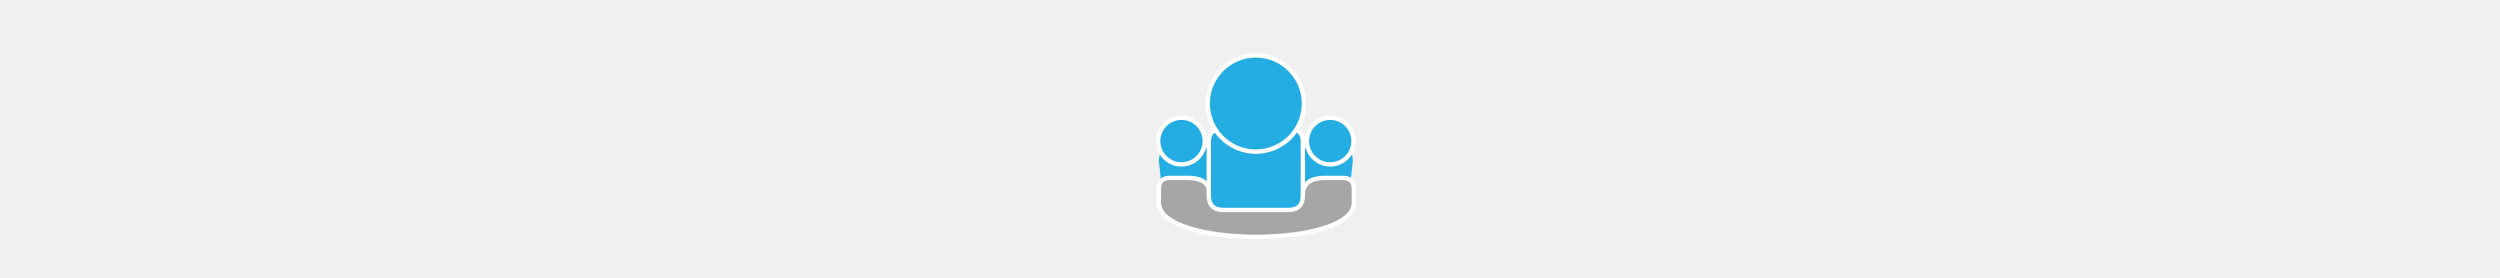
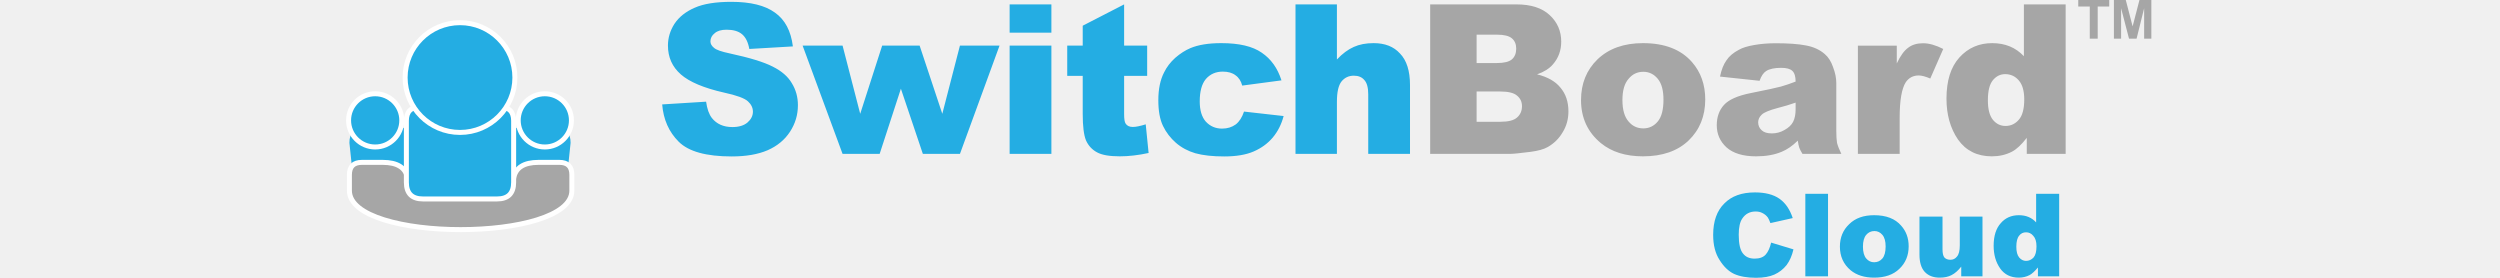
- <svg xmlns="http://www.w3.org/2000/svg" viewBox="0 0 4608 512" role="img" aria-label="Switchboard">
+ <svg xmlns="http://www.w3.org/2000/svg" viewBox="0 0 4608 512" role="img" aria-label="SwitchBoard Cloud">
  <style>
    .brand-mark-root { color-scheme: light dark; }
    .sw-blue { fill: #24ade3; }
    .sw-handset { fill: #a6a6a6; fill: light-dark(#a6a6a6, #ffffff); }
    .sw-gap { stroke: #ffffff; stroke: light-dark(#ffffff, #121212); stroke-width: 1.2; }
+     .sw-gray { fill: #a6a6a6; fill: light-dark(#a6a6a6, #d0d0d0); }
  </style>
-   <g class="brand-mark-root" transform="translate(2089 41) scale(6.71875)">
-     <path class="sw-blue" d="M 7,38 Q 7,34.4 10.5,34.4 H 30 V 49 H 9.5 Q 8.2,49 8,47.5 Z" />
-     <path class="sw-blue" d="M 60.2,38 Q 60.2,34.4 56.7,34.4 H 37.2 V 49 H 57.7 Q 59,49 59.2,47.5 Z" />
-     <circle class="sw-blue sw-gap" cx="13.2" cy="32.6" r="6.4" />
-     <circle class="sw-blue sw-gap" cx="54" cy="32.6" r="6.4" />
-     <path class="sw-handset sw-gap" d="M 10,42.7 H 15 Q 20.3,42.7 21,46.5 Q 21.5,51 26,51 H 41.5 Q 46,51 46.5,46.5 Q 47.2,42.7 52.5,42.7 H 57.5 Q 60.5,42.7 60.5,45.7 V 49.5 C 60.5,62 7,62 7,49.5 V 45.7 Q 7,42.7 10,42.7 Z" />
-     <path class="sw-blue sw-gap" d="M 24,29.4 H 43.2 Q 46.5,29.4 46.5,32.7 V 47.5 Q 46.5,51.5 42.5,51.5 H 24.7 Q 20.7,51.5 20.7,47.5 V 32.7 Q 20.7,29.4 24,29.4 Z" />
-     <circle class="sw-blue sw-gap" cx="33.6" cy="22.3" r="13.2" />
+   <g class="brand-mark-root" transform="translate(642.5 0) scale(6.63642) translate(-22.9,-19.26)">
+     <g transform="translate(8 8) scale(0.171875) translate(41 41) scale(6.71875)">
+       <path class="sw-blue" d="M 7,38 Q 7,34.4 10.5,34.4 H 30 V 49 H 9.5 Q 8.2,49 8,47.5 Z" />
+       <path class="sw-blue" d="M 60.2,38 Q 60.2,34.4 56.7,34.4 H 37.2 V 49 H 57.7 Q 59,49 59.2,47.5 Z" />
+       <circle class="sw-blue sw-gap" cx="13.2" cy="32.6" r="6.4" />
+       <circle class="sw-blue sw-gap" cx="54" cy="32.6" r="6.4" />
+       <path class="sw-handset sw-gap" d="M 10,42.7 H 15 Q 20.3,42.7 21,46.5 Q 21.5,51 26,51 H 41.5 Q 46,51 46.5,46.5 Q 47.2,42.7 52.5,42.7 H 57.5 Q 60.5,42.7 60.5,45.7 V 49.5 C 60.5,62 7,62 7,49.5 V 45.7 Q 7,42.7 10,42.7 Z" />
+       <path class="sw-blue sw-gap" d="M 24,29.4 H 43.2 Q 46.5,29.4 46.5,32.7 V 47.5 Q 46.5,51.5 42.5,51.5 H 24.7 Q 20.7,51.5 20.7,47.5 V 32.7 Q 20.7,29.4 24,29.4 Z" />
+       <circle class="sw-blue sw-gap" cx="33.6" cy="22.3" r="13.2" />
+     </g>
+     <path class="sw-blue" d="m 110,48.26 12.2,-0.76 q 0.4,2.97 1.6,4.53 2,2.52 5.7,2.52 2.7,0 4.2,-1.27 1.5,-1.31 1.5,-3 0,-1.62 -1.4,-2.89 -1.4,-1.28 -6.6,-2.41 -8.4,-1.9 -12,-5.04 -3.6,-3.15 -3.6,-8.02 0,-3.2 1.8,-6.03 1.9,-2.86 5.6,-4.47 3.7,-1.65 10.2,-1.65 8,0 12.1,2.98 4.2,2.94 5,9.4 l -12.1,0.71 q -0.5,-2.81 -2,-4.08 -1.5,-1.27 -4.3,-1.27 -2.2,0 -3.3,0.96 -1.2,0.93 -1.2,2.29 0,0.99 1,1.79 0.9,0.82 4.3,1.53 8.4,1.81 12,3.68 3.7,1.84 5.3,4.59 1.7,2.74 1.7,6.14 0,3.99 -2.2,7.36 -2.2,3.37 -6.2,5.13 -4,1.73 -10,1.73 -10.6,0 -14.7,-4.08 -4.1,-4.08 -4.6,-10.37 z m 39,-16.34 h 11.1 l 4.9,18.95 6.1,-18.95 h 10.4 l 6.3,18.95 4.9,-18.95 h 11 L 192.7,62 H 182.4 L 176.3,43.9 170.4,62 h -10.3 z m 57.5,-11.44 h 11.6 v 7.85 h -11.6 z m 0,11.44 h 11.6 V 62 h -11.6 z m 31.8,-11.44 v 11.44 h 6.4 v 8.41 h -6.4 v 10.68 q 0,1.93 0.4,2.55 0.6,0.96 2,0.96 1.3,0 3.6,-0.73 l 0.8,7.96 q -4.3,0.93 -8,0.93 -4.3,0 -6.3,-1.1 -2.1,-1.11 -3.1,-3.35 -0.9,-2.26 -0.9,-7.3 v -10.6 h -4.3 v -8.41 h 4.3 V 26.4 Z m 33.3,29.77 11,1.24 q -0.9,3.43 -3,5.95 -2.1,2.49 -5.3,3.88 -3.2,1.39 -8.2,1.39 -4.8,0 -8,-0.88 -3.1,-0.91 -5.4,-2.89 -2.3,-2.01 -3.6,-4.7 -1.3,-2.69 -1.3,-7.14 0,-4.64 1.6,-7.73 1.1,-2.26 3.1,-4.05 2.1,-1.81 4.2,-2.69 3.3,-1.39 8.6,-1.39 7.4,0 11.2,2.64 3.9,2.63 5.5,7.7 l -10.9,1.45 q -0.5,-1.93 -1.9,-2.89 -1.3,-0.99 -3.5,-0.99 -2.9,0 -4.7,2.06 -1.7,2.04 -1.7,6.21 0,3.71 1.7,5.63 1.8,1.93 4.5,1.93 2.2,0 3.8,-1.16 1.5,-1.17 2.3,-3.57 z m 14.3,-29.77 h 11.5 v 15.3 q 2.3,-2.44 4.7,-3.49 2.3,-1.05 5.5,-1.05 4.7,0 7.3,2.86 2.8,2.86 2.8,8.78 V 62 H 306.1 V 45.46 q 0,-2.83 -1.1,-3.99 -1,-1.19 -2.9,-1.19 -2.1,0 -3.4,1.58 -1.3,1.59 -1.3,5.7 V 62 h -11.5 z" />
+     <path class="sw-gray" d="m 323.3,20.48 h 24 q 6,0 9.2,2.98 3.2,2.97 3.2,7.36 0,3.68 -2.3,6.31 -1.5,1.76 -4.4,2.78 4.4,1.08 6.5,3.71 2.2,2.61 2.2,6.57 0,3.23 -1.6,5.81 -1.5,2.57 -4.1,4.07 -1.6,0.94 -4.8,1.36 -4.4,0.57 -5.8,0.57 h -22.1 z m 12.9,16.29 h 5.6 q 3,0 4.2,-1.02 1.2,-1.05 1.2,-3 0,-1.82 -1.2,-2.84 -1.2,-1.02 -4.1,-1.02 h -5.7 z m 0,16.31 h 6.6 q 3.3,0 4.6,-1.16 1.4,-1.19 1.4,-3.17 0,-1.84 -1.4,-2.95 -1.3,-1.13 -4.7,-1.13 h -6.5 z m 29,-6.03 q 0,-6.88 4.6,-11.33 4.7,-4.48 12.6,-4.48 9,0 13.6,5.24 3.7,4.22 3.7,10.4 0,6.94 -4.6,11.38 -4.6,4.42 -12.7,4.42 -7.2,0 -11.7,-3.68 -5.5,-4.56 -5.5,-11.95 z m 11.5,-0 q 0,4.02 1.7,5.95 1.6,1.92 4.1,1.92 2.4,0 4,-1.9 1.6,-1.89 1.6,-6.08 0,-3.91 -1.6,-5.81 -1.6,-1.93 -4,-1.93 -2.5,0 -4.1,1.96 -1.7,1.92 -1.7,5.89 z m 38.1,-5.35 -11,-1.17 q 0.6,-2.88 1.8,-4.53 1.1,-1.67 3.4,-2.89 1.5,-0.87 4.3,-1.35 2.8,-0.49 6,-0.49 5.2,0 8.3,0.6 3.2,0.57 5.3,2.41 1.5,1.27 2.3,3.62 0.9,2.32 0.9,4.45 V 55.6 q 0,2.12 0.2,3.34 0.3,1.19 1.2,3.06 h -10.8 q -0.7,-1.16 -0.9,-1.76 -0.2,-0.62 -0.4,-1.92 -2.2,2.18 -4.5,3.11 -3,1.25 -7.1,1.25 -5.4,0 -8.2,-2.49 -2.7,-2.49 -2.7,-6.15 0,-3.42 2,-5.63 2,-2.21 7.4,-3.29 6.5,-1.3 8.4,-1.81 1.9,-0.54 4.1,-1.39 0,-2.12 -0.9,-2.97 -0.9,-0.85 -3.1,-0.85 -2.8,0 -4.2,0.9 -1.1,0.71 -1.8,2.67 z m 10,6.06 q -2.4,0.85 -5,1.5 -3.5,0.93 -4.4,1.84 -1,0.93 -1,2.12 0,1.36 1,2.24 0.9,0.85 2.8,0.85 1.9,0 3.5,-0.94 1.7,-0.93 2.4,-2.26 0.7,-1.36 0.7,-3.51 z m 17.3,-15.81 h 10.8 v 4.93 q 1.5,-3.2 3.2,-4.39 1.6,-1.22 4.1,-1.22 2.5,0 5.6,1.59 l -3.6,8.21 q -2,-0.85 -3.2,-0.85 -2.3,0 -3.6,1.87 -1.7,2.64 -1.7,9.86 V 62 H 442.1 Z M 499.8,20.48 V 62 H 489 v -4.45 q -2.2,2.84 -4.1,3.83 -2.5,1.3 -5.6,1.3 -6.1,0 -9.4,-4.67 -3.2,-4.68 -3.2,-11.36 0,-7.48 3.6,-11.44 3.6,-3.97 9.1,-3.97 2.7,0 4.9,0.91 2.2,0.91 3.9,2.72 V 20.48 Z m -11.5,26.4 q 0,-3.54 -1.5,-5.27 -1.5,-1.76 -3.8,-1.76 -2,0 -3.4,1.67 -1.4,1.68 -1.4,5.61 0,3.68 1.4,5.41 1.4,1.7 3.5,1.7 2.2,0 3.7,-1.73 1.5,-1.72 1.5,-5.63 z" />
+     <path class="sw-gray" d="m 506.5,30 v -8.92 h -3.2 v -1.82 h 8.6 v 1.82 h -3.2 V 30 Z m 6.7,0 V 19.26 h 3.3 l 1.9,7.33 1.9,-7.33 h 3.3 V 30 h -2 V 21.55 L 519.5,30 h -2.1 l -2.2,-8.45 V 30 Z" />
+     <path class="sw-blue" d="m 418,86.64 6.2,1.88 q -0.6,2.6 -1.9,4.35 -1.4,1.75 -3.4,2.65 -2,0.89 -5.1,0.89 -3.7,0 -6.1,-1.08 -2.3,-1.1 -4,-3.83 -1.8,-2.73 -1.8,-7 0,-5.69 3.1,-8.73 3,-3.07 8.5,-3.07 4.3,0 6.8,1.75 2.5,1.75 3.7,5.38 l -6.2,1.39 q -0.4,-1.05 -0.7,-1.53 -0.6,-0.82 -1.5,-1.25 -0.8,-0.44 -1.9,-0.44 -2.4,0 -3.7,1.94 -1,1.43 -1,4.51 0,3.82 1.2,5.24 1.1,1.4 3.2,1.4 2.1,0 3.1,-1.14 1,-1.14 1.5,-3.31 z m 9.5,-13.55 h 6.3 V 96 h -6.3 z m 9.6,14.66 q 0,-3.8 2.6,-6.25 2.5,-2.47 6.9,-2.47 5,0 7.5,2.89 2.1,2.33 2.1,5.74 0,3.82 -2.6,6.28 -2.5,2.43 -7,2.43 -4,0 -6.5,-2.03 -3,-2.51 -3,-6.59 z m 6.4,-0 q 0,2.22 0.9,3.29 0.9,1.06 2.2,1.06 1.4,0 2.3,-1.05 0.9,-1.05 0.9,-3.36 0,-2.15 -0.9,-3.2 -0.9,-1.06 -2.2,-1.06 -1.4,0 -2.3,1.07 -0.9,1.07 -0.9,3.25 z M 476.7,96 h -5.9 v -2.69 q -1.3,1.66 -2.7,2.36 -1.3,0.7 -3.3,0.7 -2.6,0 -4.1,-1.56 -1.5,-1.58 -1.5,-4.84 V 79.41 h 6.4 v 9.12 q 0,1.56 0.5,2.22 0.6,0.66 1.7,0.66 1.1,0 1.8,-0.88 0.8,-0.87 0.8,-3.14 v -7.98 h 6.3 z M 498,73.09 V 96 h -5.9 v -2.45 q -1.3,1.56 -2.3,2.11 -1.4,0.71 -3,0.71 -3.4,0 -5.2,-2.57 -1.8,-2.58 -1.8,-6.27 0,-4.12 2,-6.31 1.9,-2.19 5,-2.19 1.5,0 2.7,0.5 1.2,0.5 2.1,1.5 v -7.94 z m -6.3,14.57 q 0,-1.96 -0.9,-2.91 -0.8,-0.97 -2,-0.97 -1.2,0 -1.9,0.92 -0.8,0.92 -0.8,3.1 0,2.03 0.8,2.98 0.8,0.94 1.9,0.94 1.2,0 2.1,-0.95 0.8,-0.96 0.8,-3.11 z" />
  </g>
</svg>
